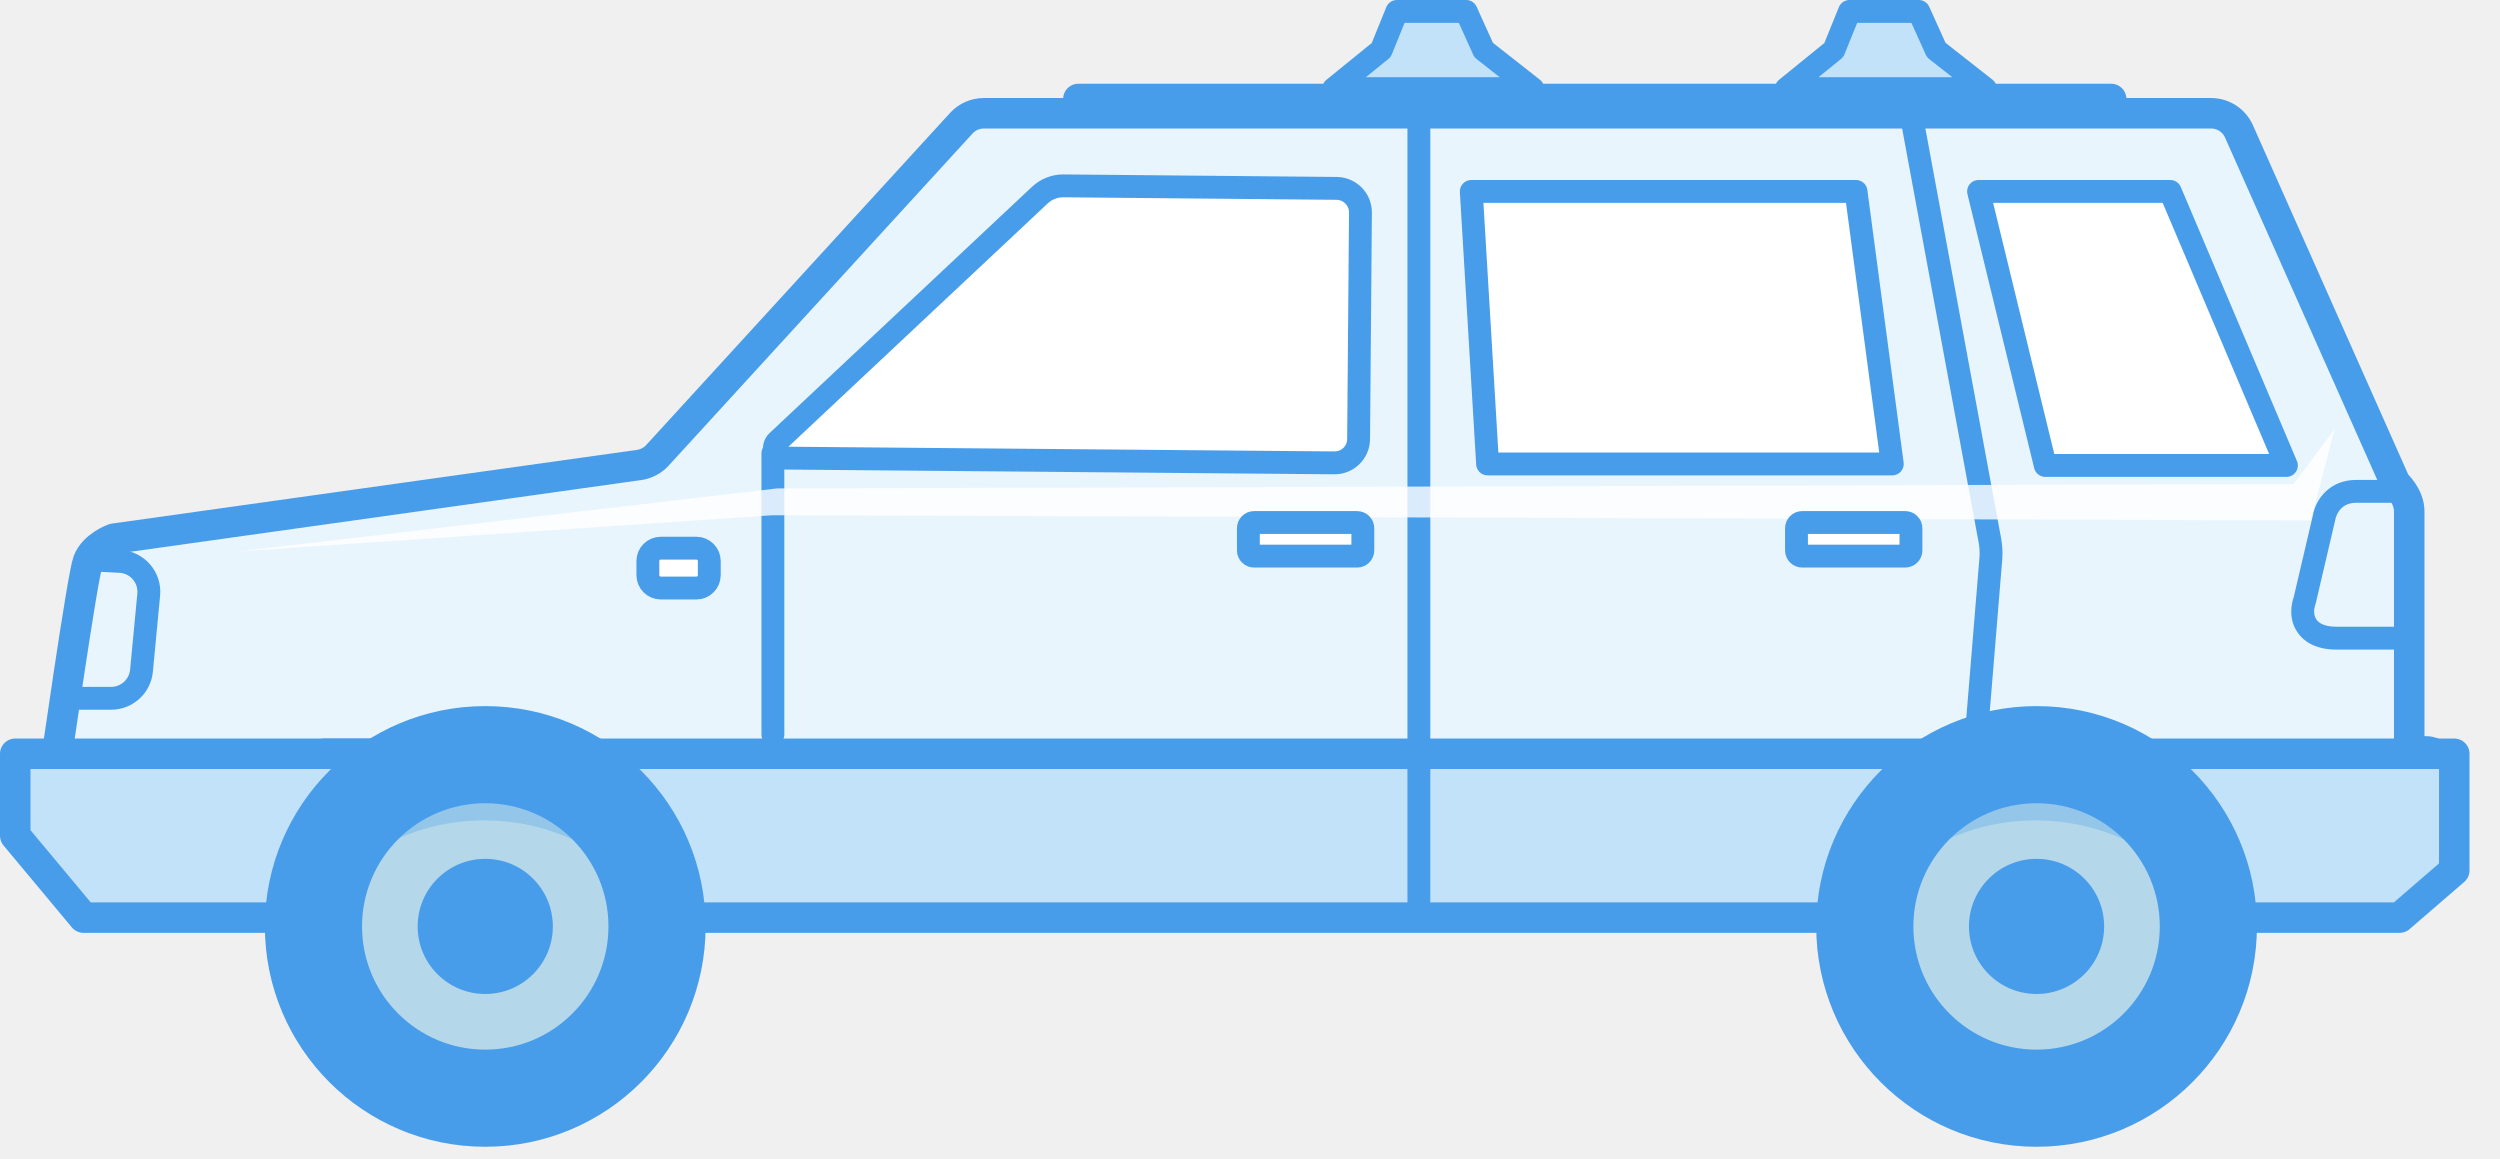
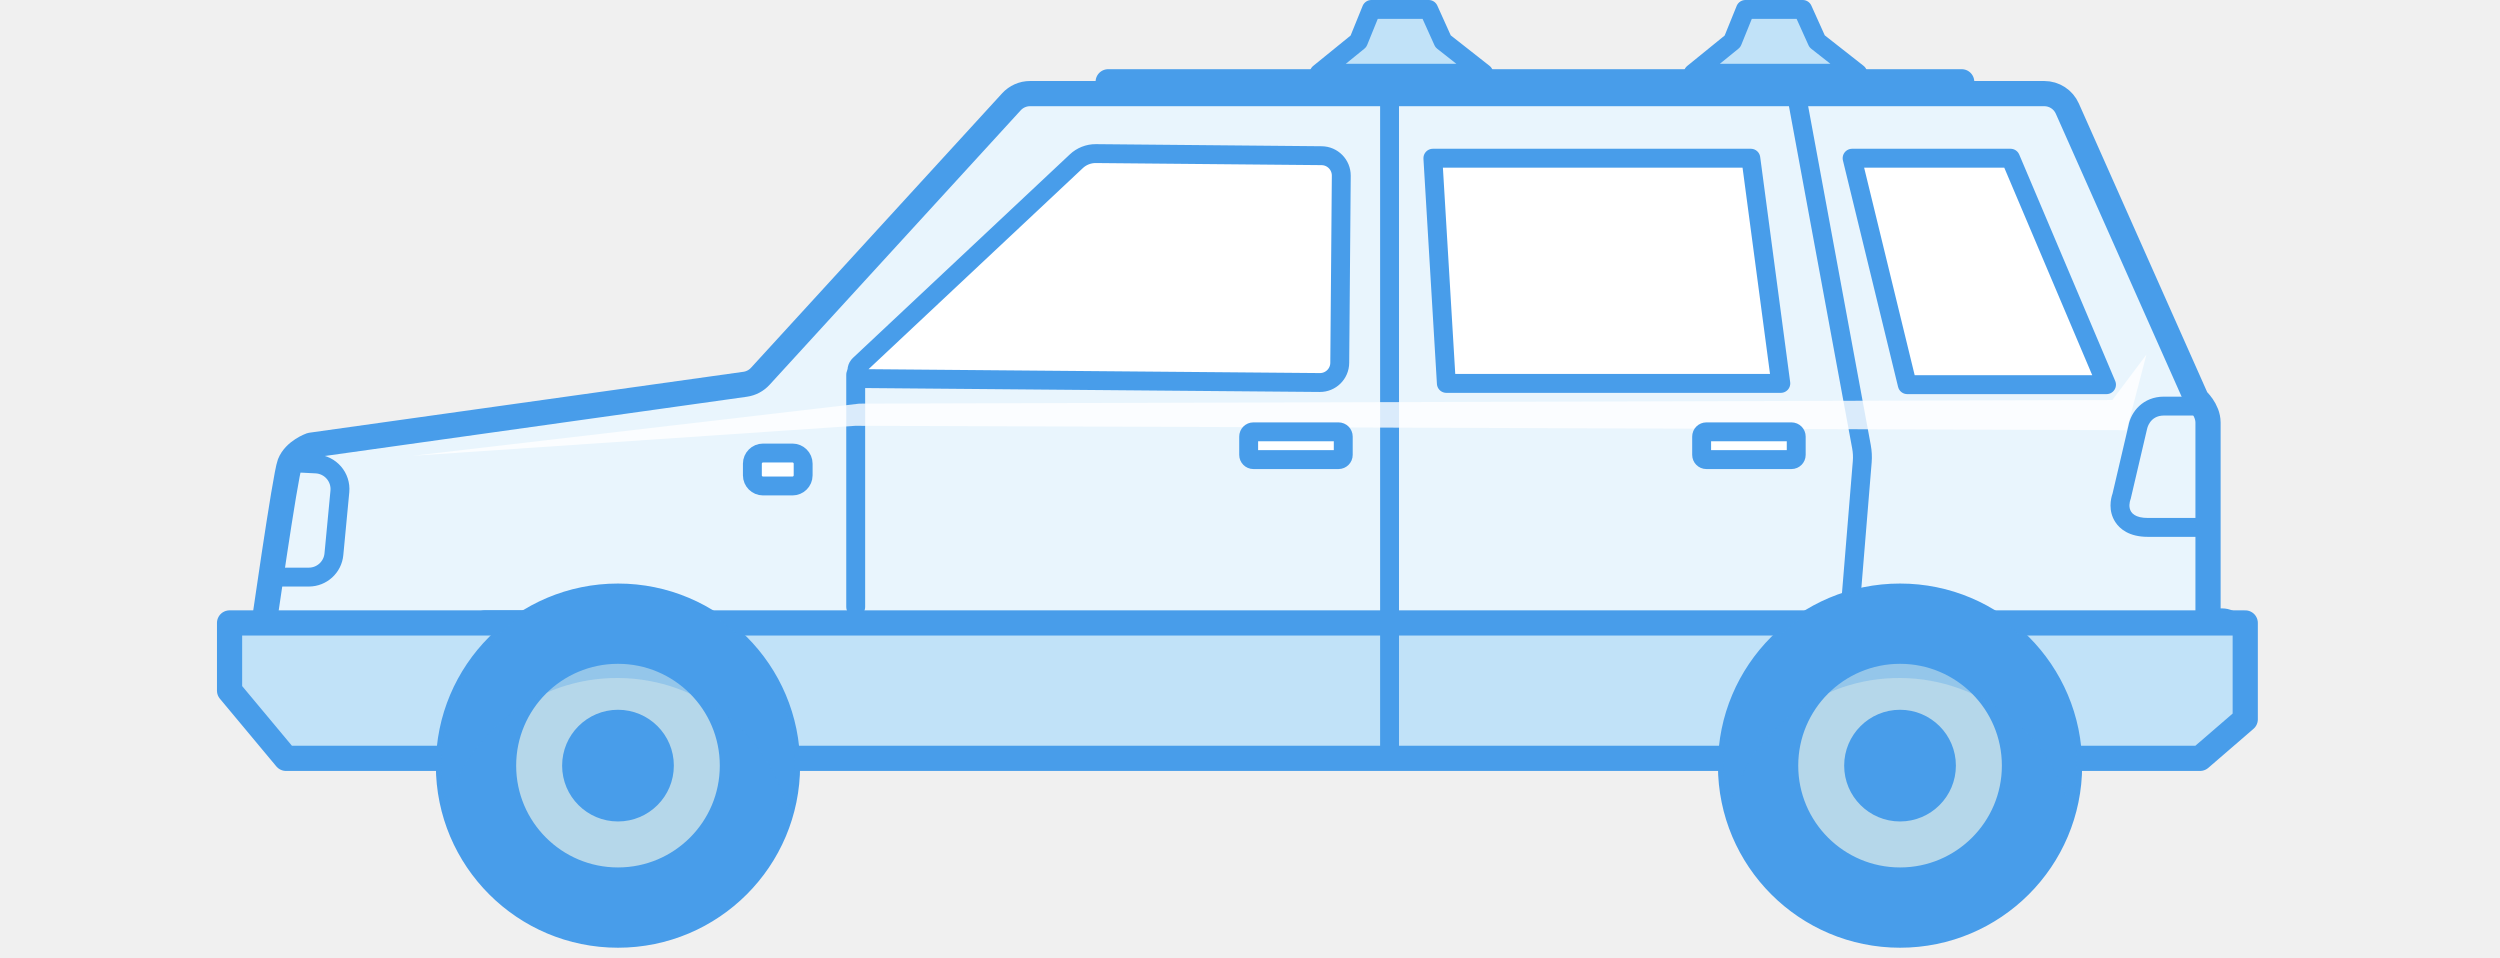
- <svg xmlns="http://www.w3.org/2000/svg" width="82px" height="38px" viewBox="0 0 82 38" version="1.1">
+ <svg xmlns="http://www.w3.org/2000/svg" width="94px" height="36px" viewBox="0 0 82 38" version="1.1">
  <g id="Page-1" stroke="none" stroke-width="1" fill="none" fill-rule="evenodd">
    <g id="Car-Model-Icons" transform="translate(-145, -107)">
      <g id="SUV" transform="translate(145, 107)">
        <path d="M3.73,17.67 L20.963,15.251 C21.193,15.219 21.405,15.107 21.562,14.936 L31.531,4.041 C31.72,3.834 31.988,3.715 32.269,3.715 L72.524,3.715 C72.919,3.715 73.278,3.948 73.438,4.309 L78.572,15.855 C78.572,15.855 79.023,16.253 79.023,16.773 L79.023,24.646 L79.581,24.646 C79.893,24.646 80.183,24.946 80.183,25.207 C80.183,25.42 77.858,28.045 77.022,28.982 C76.833,29.194 76.565,29.311 76.281,29.311 L2.946,29.311 C2.444,29.311 2.019,28.939 1.955,28.441 L1.678,26.336 C1.667,26.246 1.667,26.157 1.679,26.067 C1.82,25.077 2.706,18.881 2.887,18.408 C3.086,17.895 3.73,17.67 3.73,17.67" id="Fill-2" fill="#E9F5FD" />
        <path d="M3.73,17.67 L20.963,15.251 C21.193,15.219 21.405,15.107 21.562,14.936 L31.531,4.041 C31.72,3.834 31.988,3.715 32.269,3.715 L72.524,3.715 C72.919,3.715 73.278,3.948 73.438,4.309 L78.572,15.855 C78.572,15.855 79.023,16.253 79.023,16.773 L79.023,24.646 L79.581,24.646 C79.893,24.646 80.183,24.946 80.183,25.207 C80.183,25.42 77.858,28.045 77.022,28.982 C76.833,29.194 76.565,29.311 76.281,29.311 L2.946,29.311 C2.444,29.311 2.019,28.939 1.955,28.441 L1.678,26.336 C1.667,26.246 1.667,26.157 1.679,26.067 C1.82,25.077 2.706,18.881 2.887,18.408 C3.086,17.895 3.73,17.67 3.73,17.67 Z" id="Stroke-4" stroke="#489DEA" stroke-linecap="round" stroke-linejoin="round" />
        <polygon id="Fill-6" fill="#E5E53C" points="57.193 27.858 24.754 27.858 19.275 29.241 58.905 29.241" />
        <polygon id="Fill-10" fill="#C1E2F8" points="10.948 30.098 78.706 30.098 80.5 28.549 80.5 24.724 10.633 24.724" />
        <polygon id="Stroke-12" stroke="#489DEA" stroke-linecap="round" stroke-linejoin="round" points="10.948 30.098 78.706 30.098 80.5 28.549 80.5 24.724 10.633 24.724" />
        <polyline id="Fill-14" fill="#C1E2F8" points="19.487 24.724 0.5 24.724 0.5 27.411 2.741 30.098 19.063 30.098" />
        <polyline id="Stroke-16" stroke="#489DEA" stroke-linecap="round" stroke-linejoin="round" points="19.487 24.724 0.5 24.724 0.5 27.411 2.741 30.098 19.063 30.098" />
        <path d="M46.539,30.131 L46.539,3.715" id="Fill-50" fill="#FFFFFF" />
        <path d="M46.539,30.131 L46.539,3.715" id="Stroke-52" stroke="#489DEA" stroke-width="0.75" stroke-linecap="round" stroke-linejoin="round" />
        <path d="M25.351,24.091 L25.351,14.868" id="Fill-54" fill="#FFFFFF" />
        <path d="M25.351,24.091 L25.351,14.868" id="Stroke-56" stroke="#489DEA" stroke-width="0.75" stroke-linecap="round" stroke-linejoin="round" />
        <path d="M62.679,3.715 L65.269,17.732 C65.305,17.929 65.316,18.13 65.299,18.33 L64.397,29.311" id="Stroke-58" stroke="#489DEA" stroke-width="0.75" stroke-linecap="round" stroke-linejoin="round" />
        <path d="M60.072,30.386 C60.072,26.672 63.084,23.66 66.8,23.66 C70.514,23.66 73.527,26.672 73.527,30.386 C73.527,34.102 70.514,37.114 66.8,37.114 C63.084,37.114 60.072,34.102 60.072,30.386" id="Fill-64" fill="#489DEA" />
        <path d="M60.072,30.386 C60.072,26.672 63.084,23.66 66.8,23.66 C70.514,23.66 73.527,26.672 73.527,30.386 C73.527,34.102 70.514,37.114 66.8,37.114 C63.084,37.114 60.072,34.102 60.072,30.386 Z" id="Stroke-66" stroke="#489DEA" stroke-linecap="round" stroke-linejoin="round" />
        <path d="M71.216,30.387 C71.216,32.826 69.238,34.803 66.8,34.803 C64.361,34.803 62.384,32.826 62.384,30.387 C62.384,27.948 64.361,25.971 66.8,25.971 C69.238,25.971 71.216,27.948 71.216,30.387" id="Fill-68" fill="#B5D7EA" />
        <path d="M71.216,30.387 C71.216,32.826 69.238,34.803 66.8,34.803 C64.361,34.803 62.384,32.826 62.384,30.387 C62.384,27.948 64.361,25.971 66.8,25.971 C69.238,25.971 71.216,27.948 71.216,30.387 Z" id="Stroke-70" stroke="#489DEA" stroke-width="0.75" stroke-linecap="round" stroke-linejoin="round" />
        <path d="M69.016,30.387 C69.016,31.611 68.023,32.603 66.799,32.603 C65.576,32.603 64.582,31.611 64.582,30.387 C64.582,29.162 65.576,28.17 66.799,28.17 C68.023,28.17 69.016,29.162 69.016,30.387" id="Fill-72" fill="#489DEA" />
        <path d="M66.823,26.909 C70.078,26.935 72.79,29.179 73.555,32.192 C73.71,31.623 73.802,31.029 73.807,30.411 C73.839,26.537 70.724,23.373 66.851,23.342 C62.98,23.311 59.814,26.424 59.783,30.299 C59.778,30.916 59.861,31.512 60.007,32.083 C60.82,29.082 63.568,26.883 66.823,26.909" id="Fill-74" fill-opacity="0.3" fill="#489DEA" />
        <path d="M9.188,30.386 C9.188,26.672 12.2,23.66 15.916,23.66 C19.631,23.66 22.644,26.672 22.644,30.386 C22.644,34.102 19.631,37.114 15.916,37.114 C12.2,37.114 9.188,34.102 9.188,30.386" id="Fill-76" fill="#489DEA" />
        <path d="M9.188,30.386 C9.188,26.672 12.2,23.66 15.916,23.66 C19.631,23.66 22.644,26.672 22.644,30.386 C22.644,34.102 19.631,37.114 15.916,37.114 C12.2,37.114 9.188,34.102 9.188,30.386 Z" id="Stroke-78" stroke="#489DEA" stroke-linecap="round" stroke-linejoin="round" />
        <path d="M20.332,30.387 C20.332,32.826 18.355,34.803 15.916,34.803 C13.478,34.803 11.5,32.826 11.5,30.387 C11.5,27.948 13.478,25.971 15.916,25.971 C18.355,25.971 20.332,27.948 20.332,30.387" id="Fill-80" fill="#B5D7EA" />
        <path d="M20.332,30.387 C20.332,32.826 18.355,34.803 15.916,34.803 C13.478,34.803 11.5,32.826 11.5,30.387 C11.5,27.948 13.478,25.971 15.916,25.971 C18.355,25.971 20.332,27.948 20.332,30.387 Z" id="Stroke-82" stroke="#489DEA" stroke-width="0.75" stroke-linecap="round" stroke-linejoin="round" />
        <path d="M18.133,30.387 C18.133,31.611 17.141,32.603 15.916,32.603 C14.693,32.603 13.699,31.611 13.699,30.387 C13.699,29.162 14.693,28.17 15.916,28.17 C17.141,28.17 18.133,29.162 18.133,30.387" id="Fill-84" fill="#489DEA" />
        <path d="M15.939,26.909 C19.195,26.935 21.907,29.179 22.672,32.192 C22.827,31.623 22.919,31.029 22.924,30.411 C22.955,26.537 19.841,23.373 15.968,23.342 C12.096,23.311 8.931,26.424 8.9,30.299 C8.895,30.916 8.978,31.512 9.123,32.083 C9.937,29.082 12.685,26.883 15.939,26.909" id="Fill-86" fill-opacity="0.3" fill="#489DEA" />
        <g id="Group-3" transform="translate(2, 0)">
          <polygon id="Fill-8" fill-opacity="0.8" fill="#FFFFFF" points="23.492 16.02 5.758 18.091 23.334 16.9 73.794 17.074 74.579 14.071 73.227 15.875" />
          <path d="M56.925,18.054 C56.925,18.157 57.009,18.241 57.112,18.241 L60.491,18.241 C60.595,18.241 60.679,18.157 60.679,18.054 L60.679,17.327 C60.679,17.223 60.595,17.139 60.491,17.139 L57.112,17.139 C57.009,17.139 56.925,17.223 56.925,17.327 L56.925,18.054 Z" id="Fill-18" fill="#FFFFFF" />
          <path d="M56.925,18.054 C56.925,18.157 57.009,18.241 57.112,18.241 L60.491,18.241 C60.595,18.241 60.679,18.157 60.679,18.054 L60.679,17.327 C60.679,17.223 60.595,17.139 60.491,17.139 L57.112,17.139 C57.009,17.139 56.925,17.223 56.925,17.327 L56.925,18.054 Z" id="Stroke-20" stroke="#489DEA" stroke-width="0.75" stroke-linecap="round" stroke-linejoin="round" />
          <path d="M38.947,18.054 C38.947,18.157 39.031,18.241 39.134,18.241 L42.513,18.241 C42.617,18.241 42.701,18.157 42.701,18.054 L42.701,17.327 C42.701,17.223 42.617,17.139 42.513,17.139 L39.134,17.139 C39.031,17.139 38.947,17.223 38.947,17.327 L38.947,18.054 Z" id="Fill-22" fill="#FFFFFF" />
          <path d="M38.947,18.054 C38.947,18.157 39.031,18.241 39.134,18.241 L42.513,18.241 C42.617,18.241 42.701,18.157 42.701,18.054 L42.701,17.327 C42.701,17.223 42.617,17.139 42.513,17.139 L39.134,17.139 C39.031,17.139 38.947,17.223 38.947,17.327 L38.947,18.054 Z" id="Stroke-24" stroke="#489DEA" stroke-width="0.75" stroke-linecap="round" stroke-linejoin="round" />
          <path d="M42.562,14.401 C42.559,14.836 42.204,15.186 41.768,15.182 L23.716,15.026 C23.431,15.023 23.292,14.674 23.5,14.476 L32.104,6.403 C32.312,6.205 32.595,6.093 32.882,6.096 L41.841,6.179 C42.277,6.183 42.626,6.539 42.623,6.974 L42.562,14.401 Z" id="Fill-26" fill="#FFFFFF" />
          <path d="M42.562,14.401 C42.559,14.836 42.204,15.186 41.768,15.182 L23.716,15.026 C23.431,15.023 23.292,14.674 23.5,14.476 L32.104,6.403 C32.312,6.205 32.595,6.093 32.882,6.096 L41.841,6.179 C42.277,6.183 42.626,6.539 42.623,6.974 L42.562,14.401 Z" id="Stroke-28" stroke="#489DEA" stroke-width="0.75" stroke-linecap="round" stroke-linejoin="round" />
          <path d="M33.371,3.246 L67.246,3.246" id="Fill-30" fill="#E9F5FD" />
          <path d="M33.371,3.246 L67.246,3.246" id="Stroke-32" stroke="#489DEA" stroke-linecap="round" stroke-linejoin="round" />
          <polygon id="Fill-34" fill="#C1E2F8" points="63.121 2.908 61.508 1.641 60.937 0.375 60.267 0.375 59.39 0.375 58.663 0.375 58.15 1.641 56.59 2.908" />
          <polygon id="Stroke-36" stroke="#489DEA" stroke-width="0.75" stroke-linecap="round" stroke-linejoin="round" points="63.121 2.908 61.508 1.641 60.937 0.375 60.267 0.375 59.39 0.375 58.663 0.375 58.15 1.641 56.59 2.908" />
          <polygon id="Fill-38" fill="#C1E2F8" points="48.275 2.908 46.663 1.641 46.092 0.375 45.422 0.375 44.545 0.375 43.818 0.375 43.304 1.641 41.744 2.908" />
          <polygon id="Stroke-40" stroke="#489DEA" stroke-width="0.75" stroke-linecap="round" stroke-linejoin="round" points="48.275 2.908 46.663 1.641 46.092 0.375 45.422 0.375 44.545 0.375 43.818 0.375 43.304 1.641 41.744 2.908" />
          <polygon id="Fill-42" fill="#FFFFFF" points="62.897 6.279 69.184 6.279 72.994 15.267 65.086 15.267" />
          <polygon id="Stroke-44" stroke="#489DEA" stroke-width="0.75" stroke-linecap="round" stroke-linejoin="round" points="62.897 6.279 69.184 6.279 72.994 15.267 65.086 15.267" />
          <polygon id="Fill-46" fill="#FFFFFF" points="46.258 6.279 58.877 6.279 60.067 15.217 46.793 15.217" />
          <polygon id="Stroke-48" stroke="#489DEA" stroke-width="0.75" stroke-linecap="round" stroke-linejoin="round" points="46.258 6.279 58.877 6.279 60.067 15.217 46.793 15.217" />
          <path d="M19.673,19.288 L20.842,19.288 C21.074,19.288 21.265,19.098 21.265,18.866 L21.265,18.403 C21.265,18.171 21.074,17.98 20.842,17.98 L19.673,17.98 C19.44,17.98 19.25,18.171 19.25,18.403 L19.25,18.866 C19.25,19.098 19.44,19.288 19.673,19.288" id="Fill-60" fill="#FFFFFF" />
          <path d="M19.673,19.288 L20.842,19.288 C21.074,19.288 21.265,19.098 21.265,18.866 L21.265,18.403 C21.265,18.171 21.074,17.98 20.842,17.98 L19.673,17.98 C19.44,17.98 19.25,18.171 19.25,18.403 L19.25,18.866 C19.25,19.098 19.44,19.288 19.673,19.288 Z" id="Stroke-62" stroke="#489DEA" stroke-width="0.75" stroke-linecap="round" stroke-linejoin="round" />
          <path d="M76.631,15.742 L75.273,15.742 C74.443,15.742 73.96,16.344 73.862,16.903 L73.234,19.587 C73.163,19.791 73.051,20.275 73.347,20.725 C73.522,20.991 73.888,21.307 74.637,21.307 L76.631,21.307 C77.045,21.307 77.381,20.971 77.381,20.557 L77.381,16.492 C77.381,16.077 77.045,15.742 76.631,15.742 M76.631,16.492 L76.631,20.557 L74.637,20.557 C73.629,20.557 73.953,19.804 73.953,19.804 L74.602,17.031 C74.602,17.031 74.695,16.492 75.273,16.492 L76.631,16.492" id="Fill-88" fill="#489DEA" />
          <path d="M0.461,22.904 L1.646,22.904 C2.161,22.904 2.592,22.512 2.641,21.999 L2.878,19.506 C2.932,18.94 2.502,18.442 1.934,18.413 L1.148,18.373" id="Stroke-90" stroke="#489DEA" stroke-width="0.75" stroke-linecap="round" stroke-linejoin="round" />
        </g>
      </g>
    </g>
  </g>
</svg>
